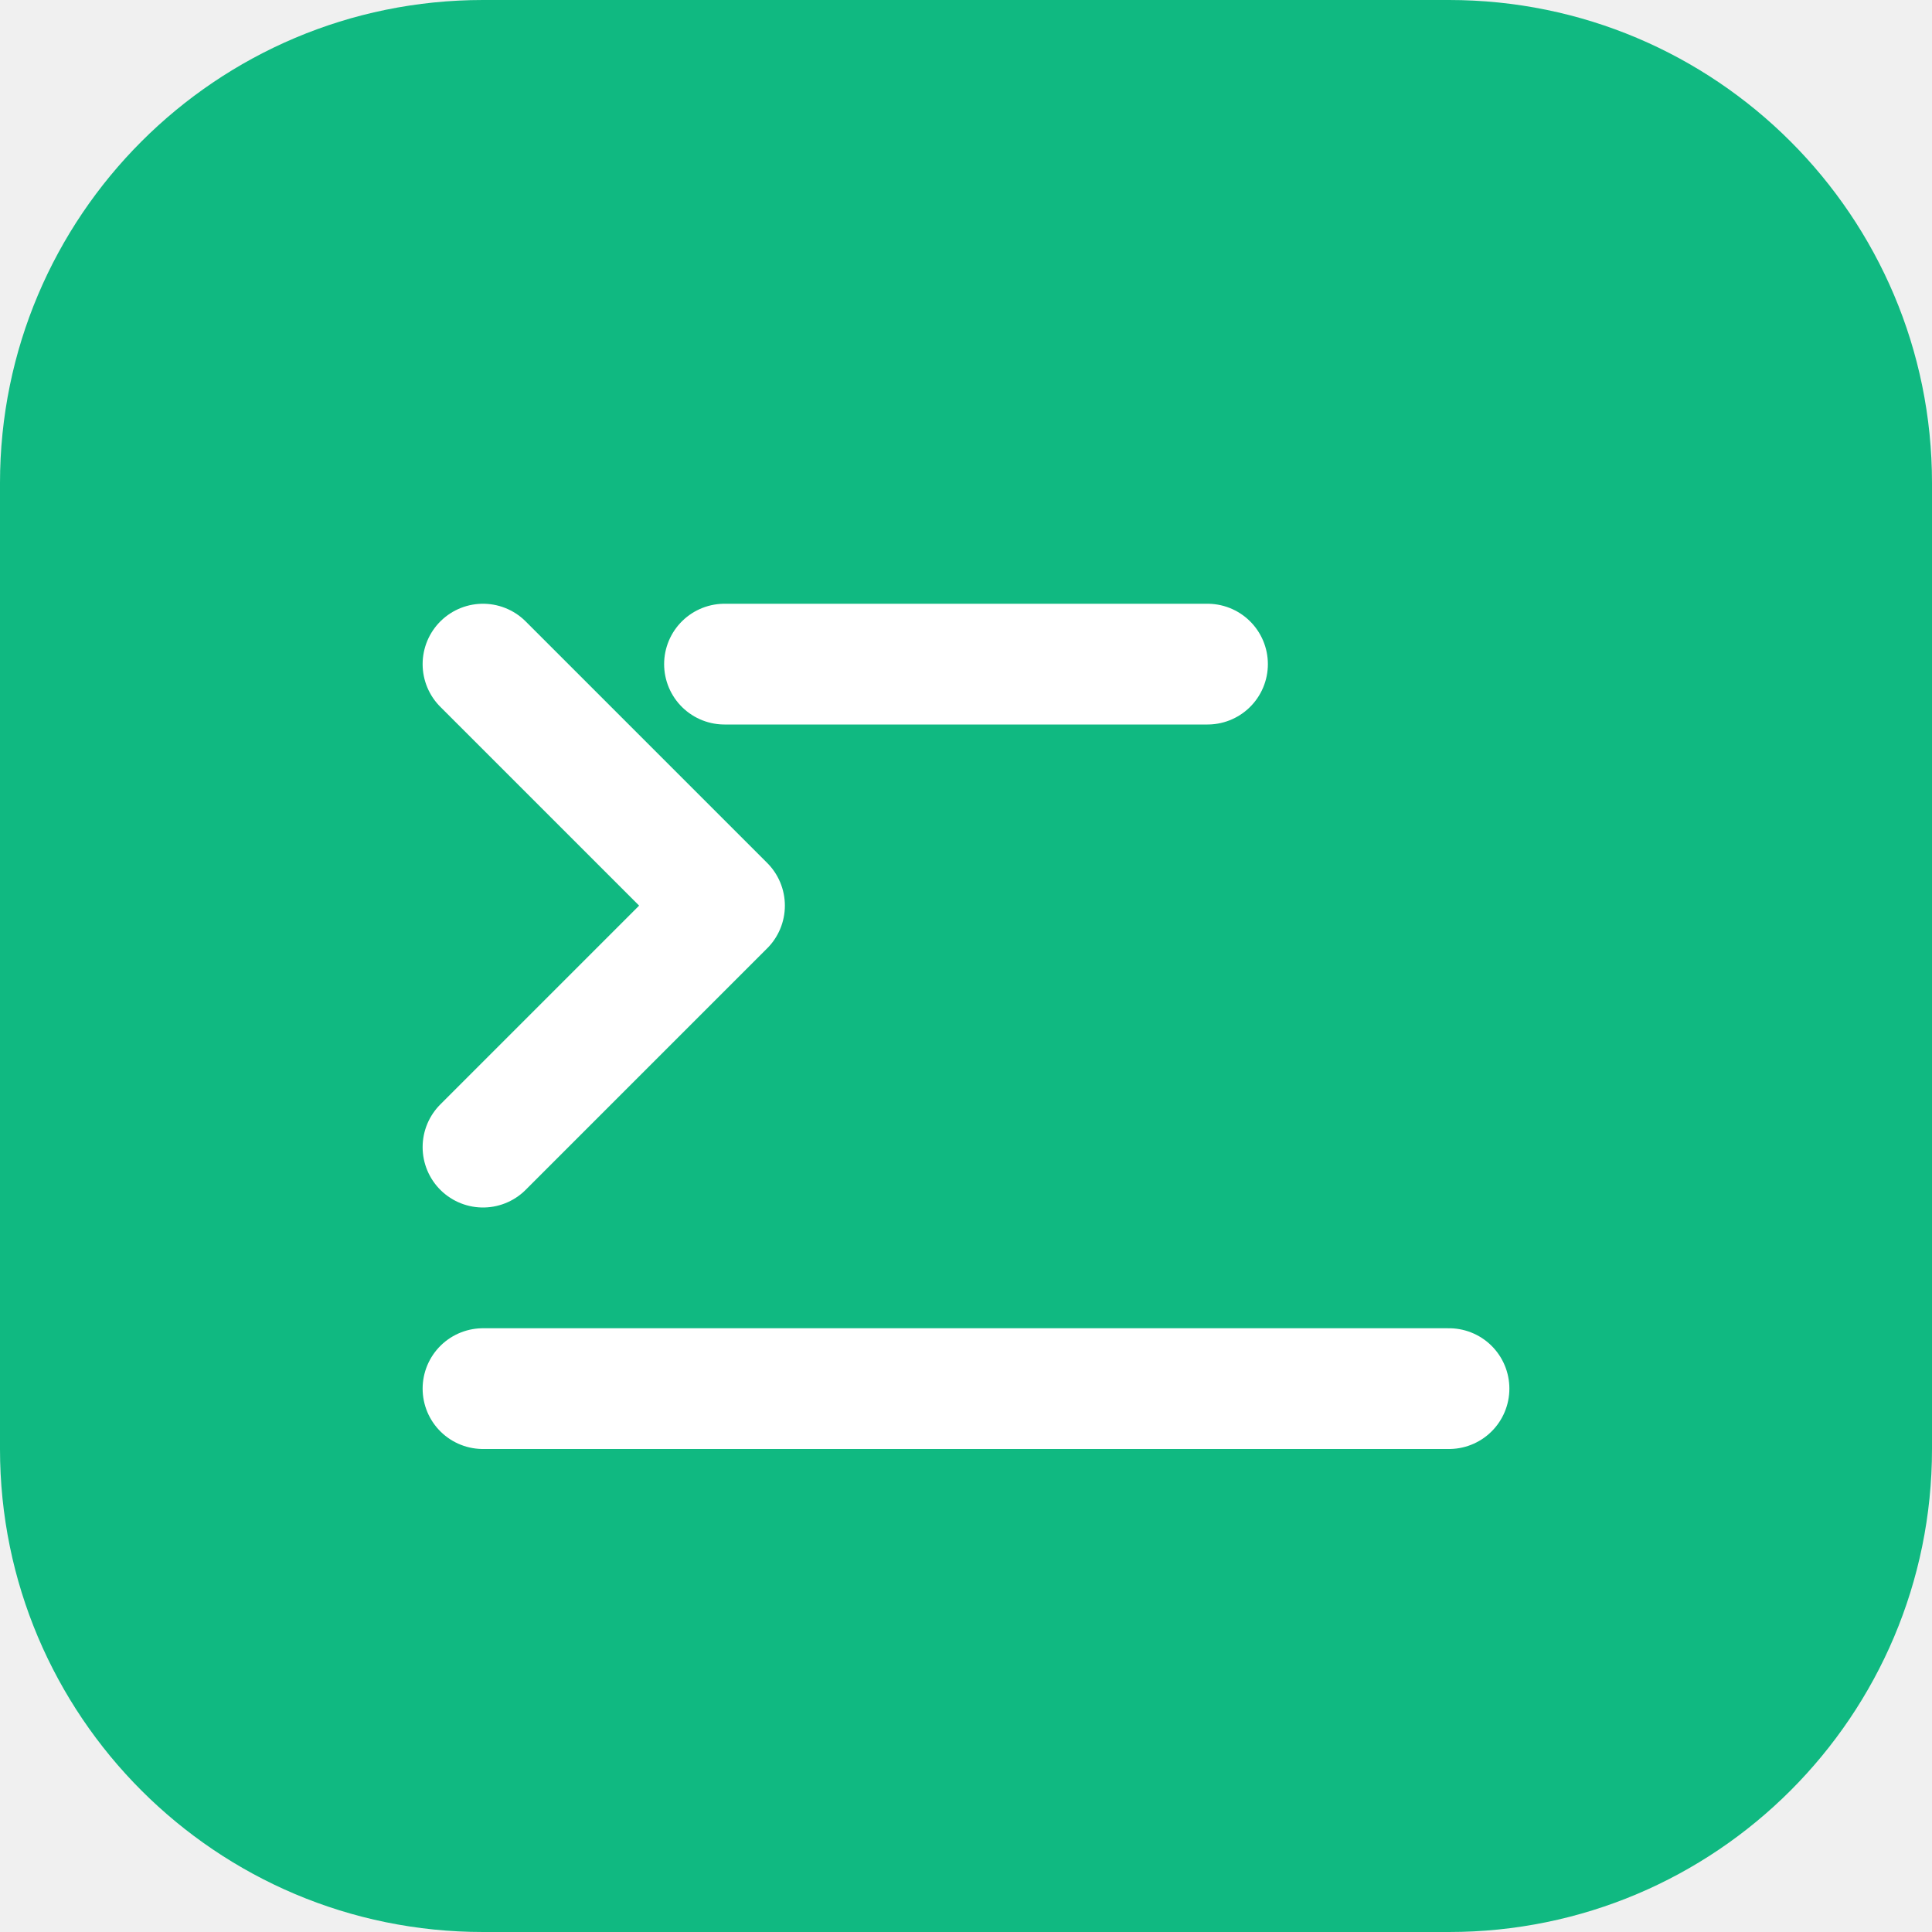
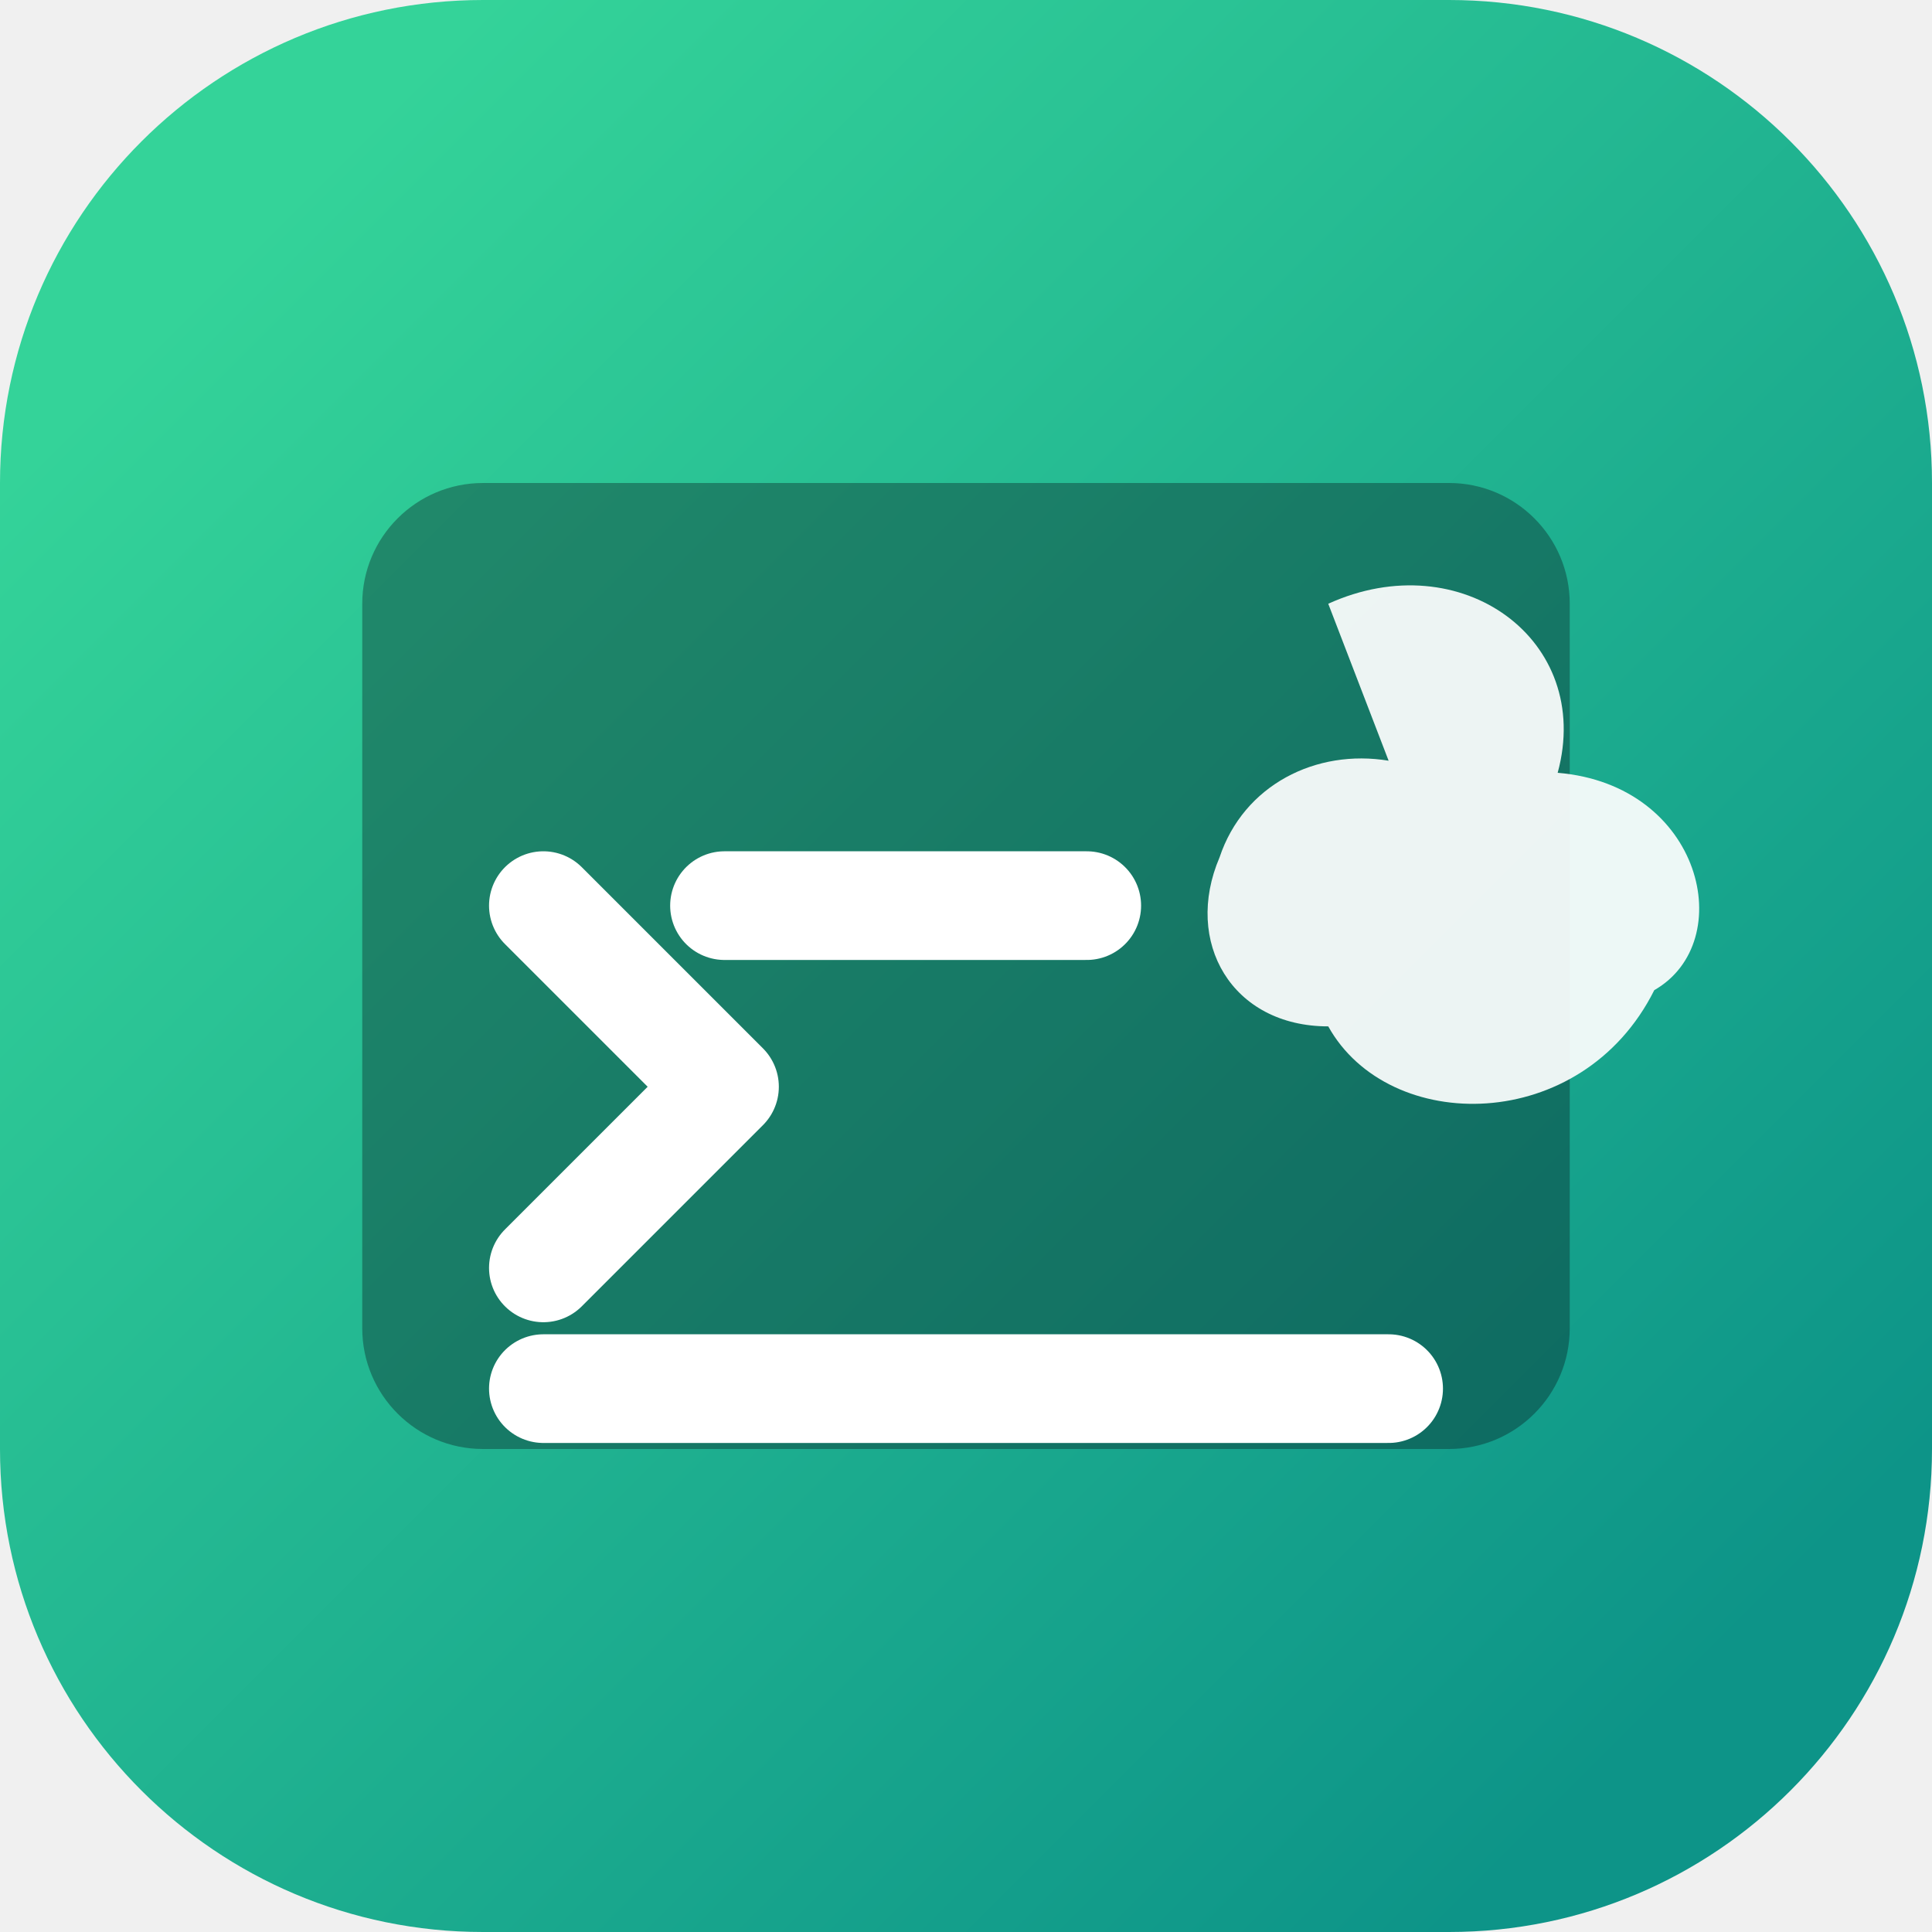
<svg xmlns="http://www.w3.org/2000/svg" viewBox="0 0 32 32" fill="none">
-   <rect width="32" height="32" rx="8" fill="#10b981" />
-   <path d="M8 11l4 4-4 4m4-8h8M8 23h16" stroke="#fff" stroke-width="2" stroke-linecap="round" stroke-linejoin="round" />
+   <defs>
+     <linearGradient id="bg" x1="4" y1="4" x2="28" y2="28" gradientUnits="userSpaceOnUse">
+       <stop stop-color="#34D399" />
+       <stop offset="1" stop-color="#0D9488" />
+     </linearGradient>
+   </defs>
+   <rect width="32" height="32" rx="8" fill="url(#bg)" />
+   <rect x="6" y="8" width="20" height="16" rx="2" fill="#081018" fill-opacity="0.35" />
+   <path d="M9 15l3 3-3 3m3-6h6M9 23h14" stroke="#fff" stroke-width="1.8" stroke-linecap="round" stroke-linejoin="round" />
+   <path d="M22 10c2.2-1 4.4 0.6 3.8 2.8 2.4 0.2 3 2.8 1.6 3.6-1.2 2.4-4.4 2.4-5.4 0.6-1.6 0-2.4-1.4-1.8-2.8.4-1.2 1.6-1.8 2.8-1.6z" fill="#fff" fill-opacity="0.92" />
</svg>
